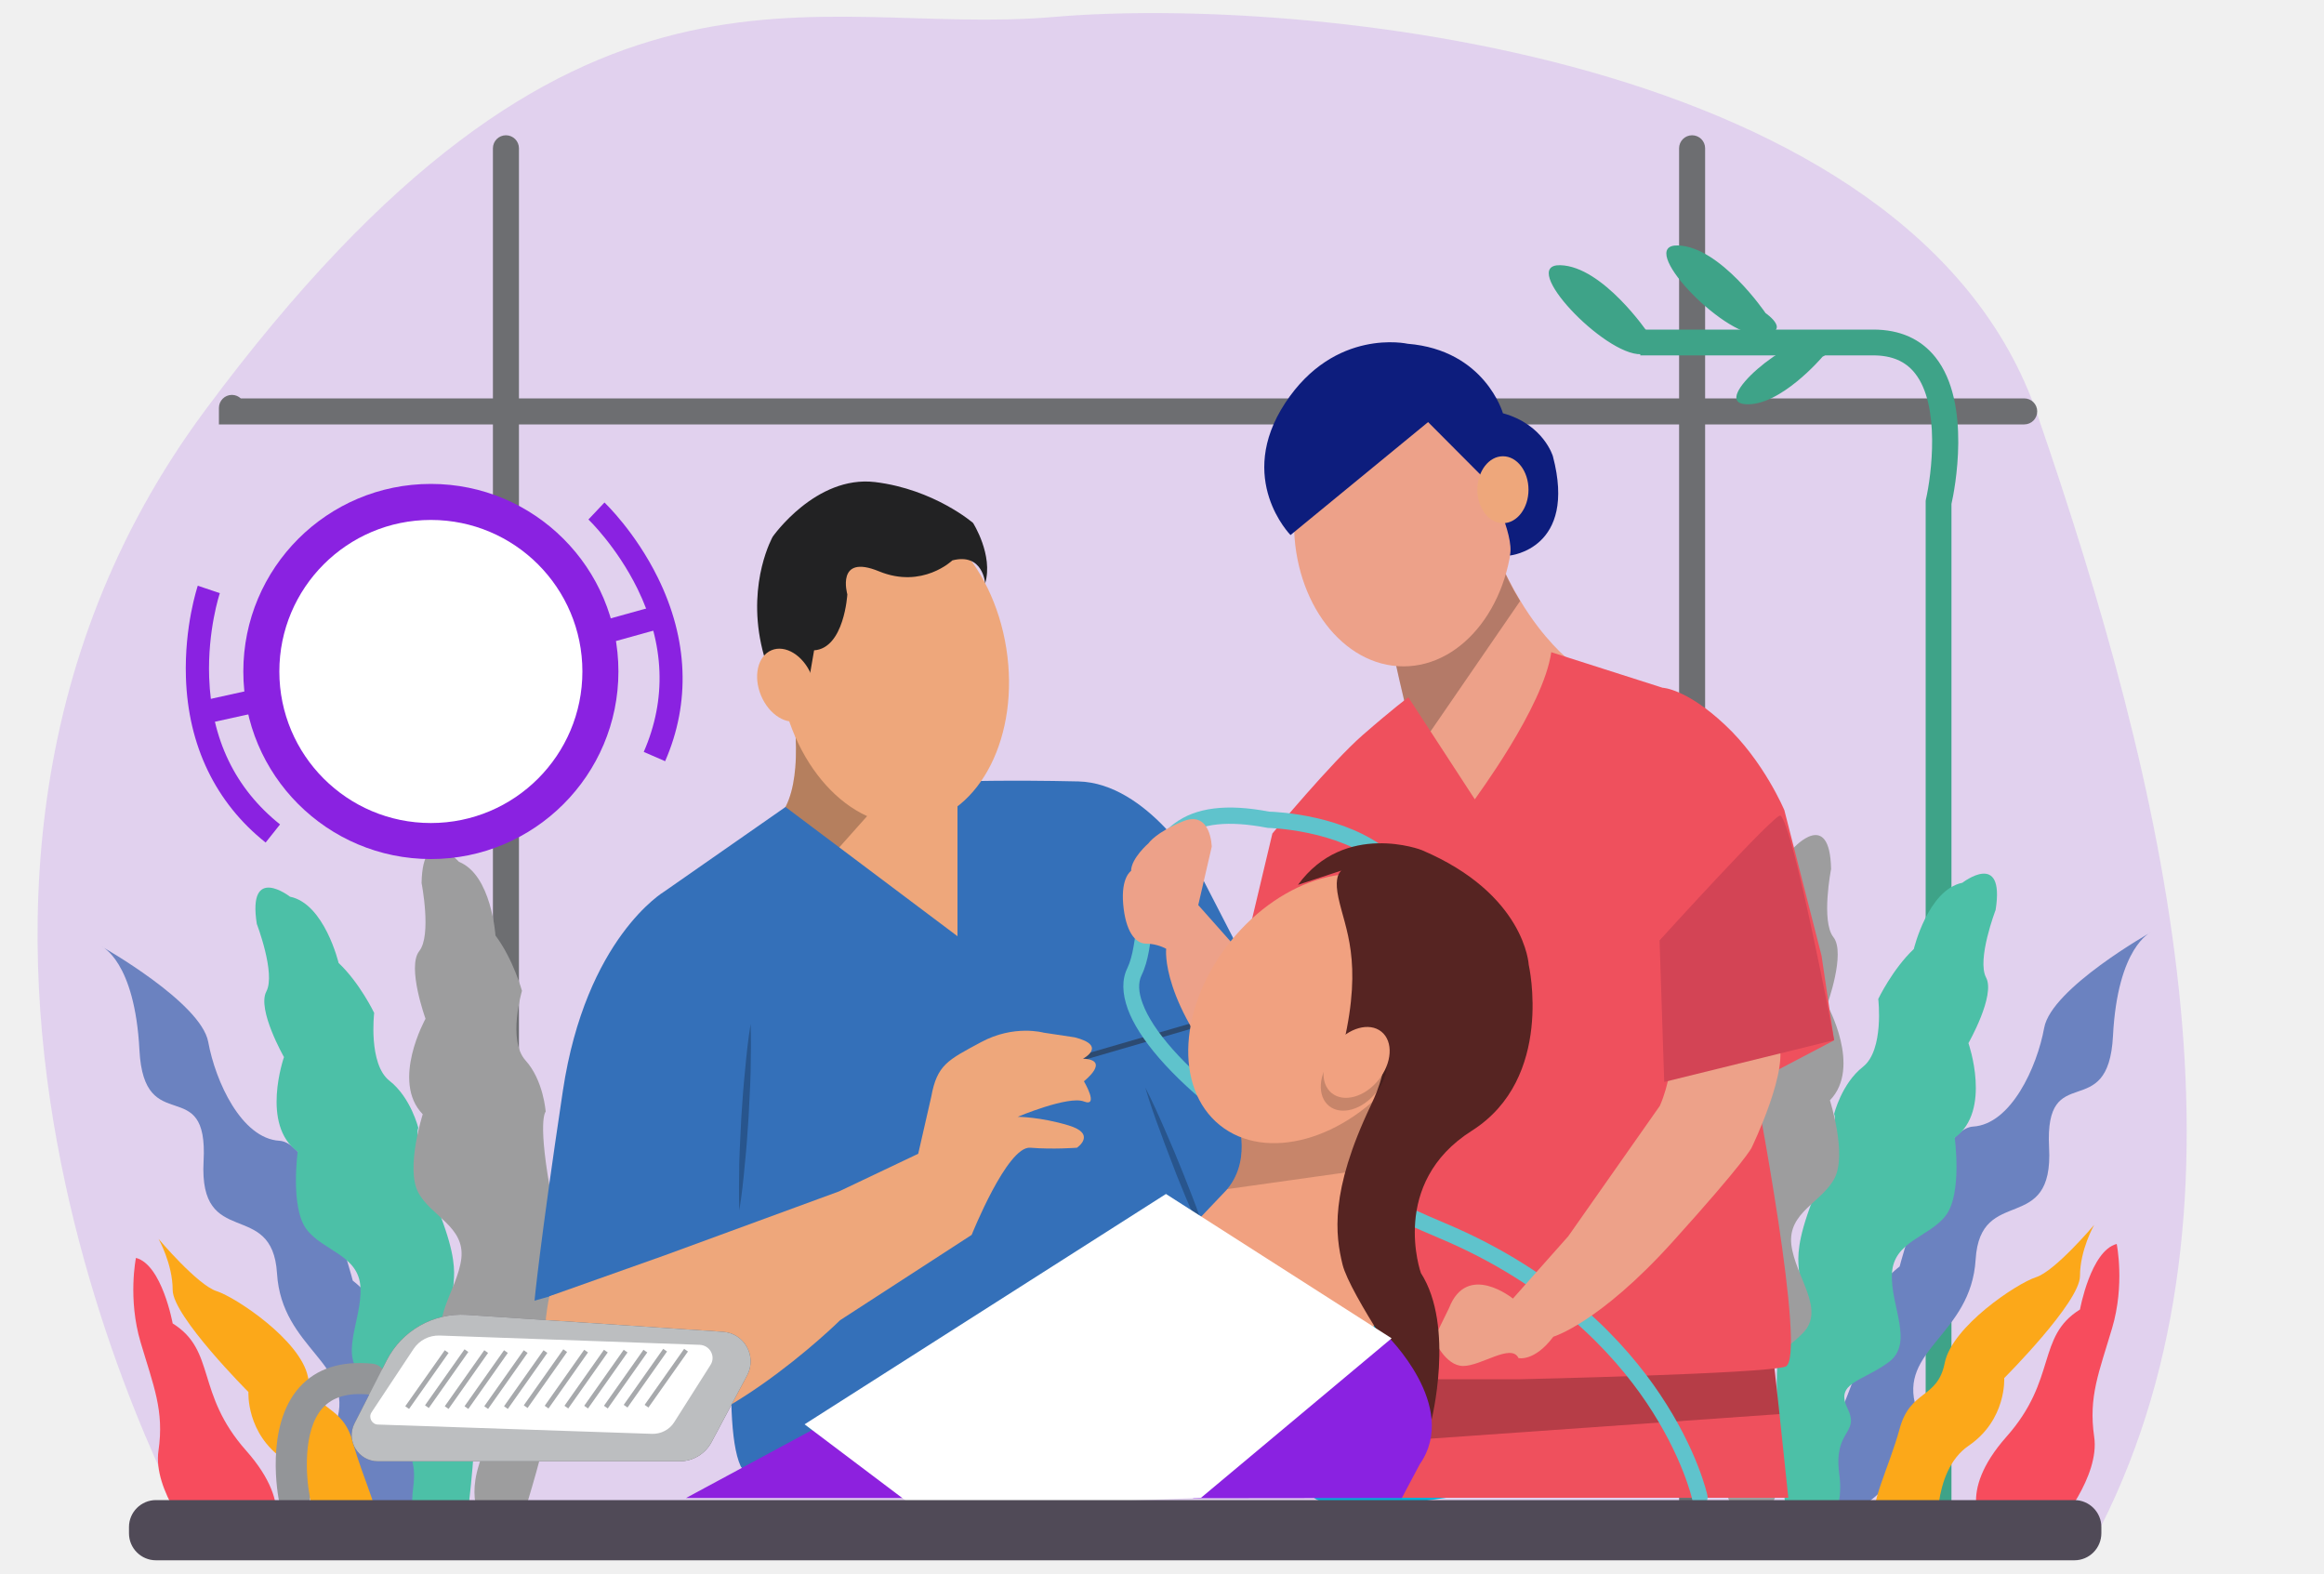
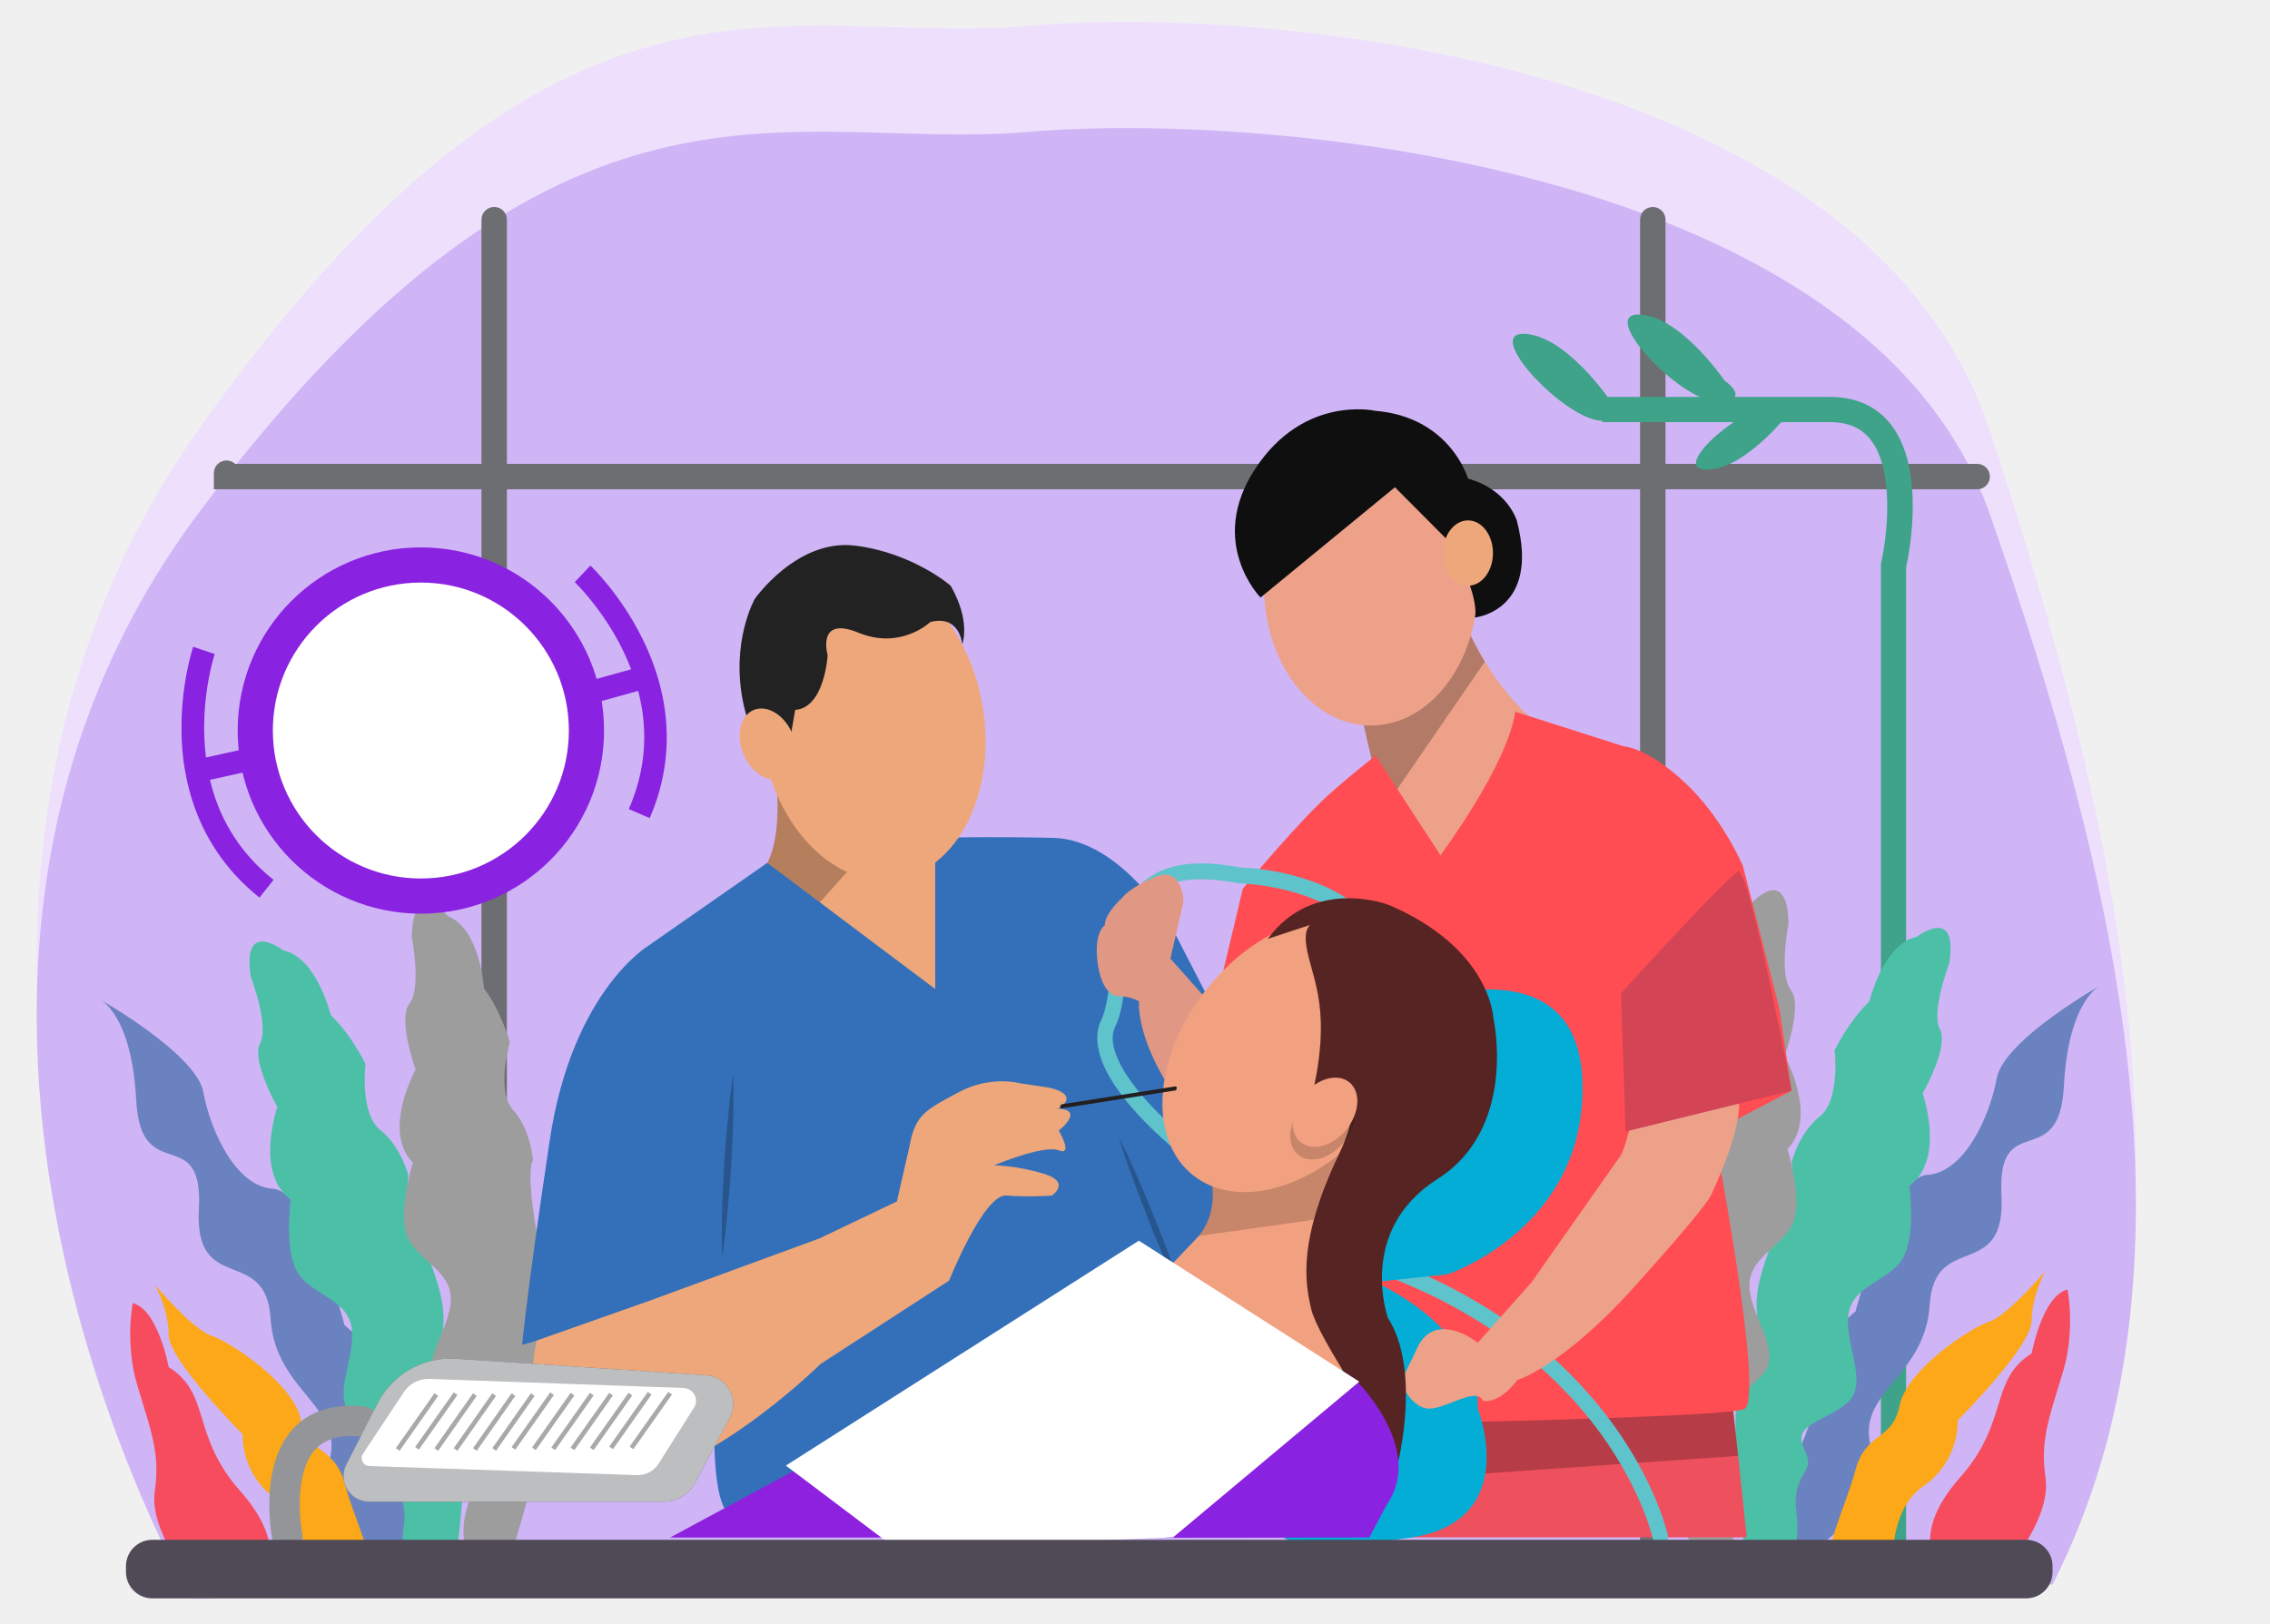
- <svg xmlns="http://www.w3.org/2000/svg" version="1.1" id="Layer_1" x="0" y="0" viewBox="0 0 1000 676.9" style="enable-background:new 0 0 1000 676.9" xml:space="preserve">
-   <style>.st1{fill:#6d6e71}.st2{fill:#3ea388}.st3{fill:#6b82c0}.st4{fill:#fca819}.st5{fill:#f74c5d}.st6{fill:#4cc0a7}.st7{fill:#9d9d9e}.st8{fill:#eea77b}.st9{opacity:.24}.st13{fill:#231f20}.st15{fill:#eda189}.st16{fill:#ef505d}.st20{fill:#f1a180}.st21{opacity:.18;fill:#050505}.st23{fill:#8a22e1}.st25{fill:#fff}.st29{stroke:#a7a9ac;stroke-width:2;stroke-miterlimit:10}.st29,.st31{fill:none}</style>
-   <path d="M84 662.7s-155.4-270.8 4.2-486.1S348 16.4 453.3 7.3s369.6 15 423.3 170.9C932 339 974.4 516.7 904.2 656.4L84 662.7z" style="opacity:.15;fill:#8a22e1" />
-   <path class="st1" d="M871 182.6H94.2v-7.1c0-3.1 2.5-5.6 5.6-5.6 1.5 0 2.8.6 3.8 1.5H871c3.1 0 5.6 2.5 5.6 5.6s-2.5 5.6-5.6 5.6z" />
-   <path class="st1" d="M217.7 659.7c-3.1 0-5.6-2.5-5.6-5.6V63.8c0-3.1 2.5-5.6 5.6-5.6s5.6 2.5 5.6 5.6v590.4c-.1 3-2.6 5.5-5.6 5.5zM728.1 664.1c-3.1 0-5.6-2.5-5.6-5.6V63.8c0-3.1 2.5-5.6 5.6-5.6 3.1 0 5.6 2.5 5.6 5.6v594.8c0 3-2.5 5.5-5.6 5.5z" />
-   <path class="st2" d="M839.7 647.7h-11.1V215.5l.1-.6c2.4-10.4 6.3-40.5-4.7-54.3-4.1-5.2-10-7.7-18-7.7H705.8v-11.1h100.3c11.4 0 20.4 4 26.7 11.9 15.7 19.7 8.2 57.5 6.9 63.1v430.9z" />
-   <path class="st2" d="M709.1 143.2s-19.4-28.6-37.7-29.1c-18.4-.5 18.9 38.8 34.7 38.3 15.8-.6 3-9.2 3-9.2zM759.7 134.7s-19.4-28.6-37.7-29.1c-18.4-.5 18.9 38.8 34.7 38.3 15.7-.5 3-9.2 3-9.2zM784.2 153.5s-18.3 21.6-33.3 20.4c-15-1.2 18.8-29.9 31.6-28.1 12.9 1.8 1.7 7.7 1.7 7.7z" />
-   <path class="st3" d="M794 653s38.8-21.8 30.6-47.1 23.5-31.4 25.5-64 33.7-9.8 31.6-48.3c-2-38.4 25.5-9.4 27.5-47.9s16.3-44.6 16.3-44.6-42.8 24.1-45.9 41.1-14.3 41.5-30.6 42.5-31.6 60.2-31.6 60.2-22.4 16.3-17.3 41.8c0 0-7.5 20.2-10.9 27.9-3.3 7.9-12.5 23.2 4.8 38.4z" />
-   <path class="st4" d="M833.8 662.3s-3.1-29.1 13.3-40.3 15.3-29.1 15.3-29.1S895 560.3 895 549s6.1-22 6.1-22-16.8 19.9-25 22.5c-8.2 2.6-36.2 21.2-39.3 36.9-3.1 15.6-14.8 11.3-19.4 28.3-4.6 16.9-12.8 31.4-11.2 42.4 1.6 11.1 27.6 5.2 27.6 5.2z" />
-   <path class="st5" d="M853.6 656.7s-12.1-13.9 9.8-38.6 12.8-43 31.6-54.7c0 0 4.6-25.3 15.8-28.2 0 0 3.6 17.5-2 36.3-5.6 18.9-10.2 29.4-7.7 46.6 2.6 17.2-15.8 38.6-15.8 38.6h-31.7z" />
-   <path class="st6" d="M769.5 656.7s-11.2-72.7 0-92.4c11.2-19.8-2.6-13.7 10.2-47.3s9.5-37.7 9.5-37.7 3.2-13.1 12.4-20.3c9.2-7.2 6.6-29.2 6.6-29.2s6.1-12.8 15.3-21.5c0 0 6.1-25.5 20.9-28.5 0 0 18.4-14.3 14.3 11.7 0 0-8.2 21.4-4.1 29.1 4.1 7.7-7.6 28.2-7.6 28.2s10.2 29.1-5.9 40.7c0 0 3.3 24-3.8 33.4-7.1 9.4-22.5 11-23.2 25-.8 14 9.8 30.1-1.6 38.3-11.4 8.3-23 8.7-17.5 19.8 5.4 11.1-6.1 8.9-3.6 28 2.6 19.1-7.7 25.5-7.7 25.5l-14.2-2.8z" />
-   <path class="st7" d="M745.6 650.6s-23.5-69.7-15.9-91.1-4.9-13 1.9-48.4 2.9-38.8 2.9-38.8.9-13.5 8.7-22.1c7.8-8.7 1.5-29.9 1.5-29.9s3.8-13.7 11.4-23.8c0 0 1.7-26.1 15.7-31.7 0 0 15.6-17.2 16.1 9.1 0 0-4.4 22.5 1 29.3s-2.7 29.1-2.7 29.1 15 26.9 1.2 41.1c0 0 7.4 23.1 2 33.5-5.4 10.4-20.2 14.7-18.6 28.6 1.7 13.9 14.9 27.9 5 38-9.8 10.1-21.1 12.5-13.9 22.5s-4.5 9.9 1.3 28.2c5.8 18.3-3.2 26.5-3.2 26.5l-14.4-.1z" />
+ <svg xmlns="http://www.w3.org/2000/svg" version="1.1" id="Layer_1" x="0" y="0" viewBox="0 0 1000 715.4" style="enable-background:new 0 0 1000 715.4" xml:space="preserve">
+   <style>.st2{fill:#6d6e71}.st3{fill:#3ea388}.st4{fill:#6b82c0}.st5{fill:#fca819}.st6{fill:#f74c5d}.st7{fill:#4cc0a7}.st8{fill:#9d9d9e}.st9{fill:#eea77b}.st10{opacity:.24}.st13{fill:#eda189}.st21{fill:#f1a180}.st22{opacity:.18;fill:#050505}.st24{fill:#8a22e1}.st26{fill:#fff}.st30{stroke:#a7a9ac;stroke-width:2;stroke-miterlimit:10}.st30,.st32{fill:none}.st33{fill:#231f20}</style>
+   <path d="M84 695.7s-155.4-282.8 4.2-507.5S348 20.9 453.3 11.4s369.6 15.7 423.3 178.4c55.4 167.9 97.8 353.5 27.6 499.4L84 695.7z" style="fill:#eee0fd" />
+   <path d="M84 704.3s-155.4-267 4.2-479.2 259.8-158 365.1-167 369.6 14.8 423.3 168.5c55.4 158.6 97.8 333.8 27.6 471.6L84 704.3z" style="fill:#cfb5f6" />
+   <path class="st2" d="M871 215.6H94.2v-7.1c0-3.1 2.5-5.6 5.6-5.6 1.5 0 2.8.6 3.8 1.5H871c3.1 0 5.6 2.5 5.6 5.6s-2.5 5.6-5.6 5.6z" />
+   <path class="st2" d="M217.7 692.8c-3.1 0-5.6-2.5-5.6-5.6V96.8c0-3.1 2.5-5.6 5.6-5.6s5.6 2.5 5.6 5.6v590.4c-.1 3.1-2.6 5.6-5.6 5.6zM728.1 697.2c-3.1 0-5.6-2.5-5.6-5.6V96.8c0-3.1 2.5-5.6 5.6-5.6 3.1 0 5.6 2.5 5.6 5.6v594.8c0 3.1-2.5 5.6-5.6 5.6z" />
+   <path class="st3" d="M839.7 680.7h-11.1V248.6l.1-.6c2.4-10.4 6.3-40.5-4.7-54.3-4.1-5.2-10-7.7-18-7.7H705.8v-11.1h100.3c11.4 0 20.4 4 26.7 11.9 15.7 19.7 8.2 57.5 6.9 63.1v430.8z" />
+   <path class="st3" d="M709.1 176.2s-19.4-28.6-37.7-29.1c-18.4-.5 18.9 38.8 34.7 38.3 15.8-.5 3-9.2 3-9.2zM759.7 167.7s-19.4-28.6-37.7-29.1c-18.4-.5 18.9 38.8 34.7 38.3 15.7-.5 3-9.2 3-9.2zM784.2 186.5s-18.3 21.6-33.3 20.4c-15-1.2 18.8-29.9 31.6-28.1 12.9 1.8 1.7 7.7 1.7 7.7z" />
+   <path class="st4" d="M794 686s38.8-21.8 30.6-47.1 23.5-31.4 25.5-64 33.7-9.8 31.6-48.3c-2-38.4 25.5-9.4 27.5-47.9s16.3-44.6 16.3-44.6-42.8 24.1-45.9 41.1-14.3 41.5-30.6 42.5-31.6 60.2-31.6 60.2-22.4 16.3-17.3 41.8c0 0-7.5 20.2-10.9 27.9-3.3 7.9-12.5 23.2 4.8 38.4z" />
+   <path class="st5" d="M833.8 695.3s-3.1-29.1 13.3-40.3 15.3-29.1 15.3-29.1S895 593.3 895 582s6.1-22 6.1-22-16.8 19.9-25 22.5c-8.2 2.6-36.2 21.2-39.3 36.9-3.1 15.6-14.8 11.3-19.4 28.3-4.6 16.9-12.8 31.4-11.2 42.4 1.6 11.1 27.6 5.2 27.6 5.2z" />
+   <path class="st6" d="M853.6 689.7s-12.1-13.9 9.8-38.6 12.8-43 31.6-54.7c0 0 4.6-25.3 15.8-28.2 0 0 3.6 17.5-2 36.3-5.6 18.9-10.2 29.4-7.7 46.6 2.6 17.2-15.8 38.6-15.8 38.6h-31.7z" />
+   <path class="st7" d="M769.5 689.7s-11.2-72.7 0-92.4c11.2-19.8-2.6-13.7 10.2-47.3s9.5-37.7 9.5-37.7 3.2-13.1 12.4-20.3c9.2-7.2 6.6-29.2 6.6-29.2s6.1-12.8 15.3-21.5c0 0 6.1-25.5 20.9-28.5 0 0 18.4-14.3 14.3 11.7 0 0-8.2 21.4-4.1 29.1 4.1 7.7-7.6 28.2-7.6 28.2s10.2 29.1-5.9 40.7c0 0 3.3 24-3.8 33.4-7.1 9.4-22.5 11-23.2 25-.8 14 9.8 30.1-1.6 38.3-11.4 8.3-23 8.7-17.5 19.8 5.4 11.1-6.1 8.9-3.6 28 2.6 19.1-7.7 25.5-7.7 25.5l-14.2-2.8z" />
+   <path class="st8" d="M745.6 683.6s-23.5-69.7-15.9-91.1-4.9-13 1.9-48.4 2.9-38.8 2.9-38.8.9-13.5 8.7-22.1c7.8-8.7 1.5-29.9 1.5-29.9s3.8-13.7 11.4-23.8c0 0 1.7-26.1 15.7-31.7 0 0 15.6-17.2 16.1 9.1 0 0-4.4 22.5 1 29.3s-2.7 29.1-2.7 29.1 15 26.9 1.2 41.1c0 0 7.4 23.1 2 33.5s-20.2 14.7-18.6 28.6c1.7 13.9 14.9 27.9 5 38-9.8 10.1-21.1 12.5-13.9 22.5 7.3 10-4.5 9.9 1.3 28.2 5.8 18.3-3.2 26.5-3.2 26.5l-14.4-.1z" />
+   <path class="st4" d="M175.3 692.1s-38.8-21.8-30.6-47.1c8.2-25.3-23.5-31.4-25.5-64s-33.7-9.8-31.6-48.3S62 523.3 60 484.8s-16.3-44.6-16.3-44.6 42.8 24.1 45.9 41.1 14.3 41.5 30.6 42.5 31.6 60.2 31.6 60.2 22.4 16.3 17.3 41.8c0 0 7.5 20.2 10.9 27.9 3.4 7.8 12.6 23.2-4.7 38.4z" />
+   <path class="st5" d="M135.5 701.3s3.1-29.1-13.3-40.3-15.3-29-15.3-29-32.6-32.6-32.6-43.9-6.1-22-6.1-22 16.8 19.9 25 22.5 36.2 21.2 39.3 36.9c3.1 15.6 14.8 11.3 19.4 28.3 4.6 16.9 12.8 31.4 11.2 42.4-1.6 11.1-27.6 5.1-27.6 5.1z" />
+   <path class="st6" d="M115.7 695.7s12.1-13.9-9.8-38.6-12.8-43-31.6-54.7c0 0-4.6-25.3-15.8-28.2 0 0-3.6 17.5 2 36.3 5.6 18.9 10.2 29.4 7.7 46.6-2.6 17.2 15.8 38.6 15.8 38.6h31.7z" />
+   <path class="st7" d="M199.7 695.7s11.2-72.7 0-92.4c-11.2-19.8 2.6-13.7-10.2-47.3-12.8-33.7-9.5-37.7-9.5-37.7s-3.2-13.1-12.4-20.3c-9.2-7.2-6.6-29.2-6.6-29.2s-6.1-12.8-15.3-21.5c0 0-6.1-25.5-20.9-28.5 0 0-18.4-14.3-14.3 11.7 0 0 8.2 21.4 4.1 29.1-4.1 7.7 7.6 28.2 7.6 28.2s-10.2 29.1 5.9 40.7c0 0-3.3 24 3.8 33.4 7.1 9.4 22.5 11 23.2 25 .8 14-9.8 30.1 1.6 38.3 11.4 8.3 23 8.7 17.5 19.8-5.4 11.1 6.1 8.9 3.6 28-2.6 19.1 7.7 25.5 7.7 25.5l14.2-2.8z" />
+   <path class="st8" d="M223.7 689.6s23.5-69.7 15.9-91.1c-7.7-21.4 4.9-13-1.9-48.4s-2.9-38.8-2.9-38.8-.9-13.5-8.7-22.1c-7.8-8.7-1.5-29.9-1.5-29.9s-3.8-13.7-11.4-23.8c0 0-1.7-26.1-15.7-31.7 0 0-15.6-17.2-16.1 9.1 0 0 4.4 22.5-1 29.3-5.4 6.8 2.7 29.1 2.7 29.1s-15 26.9-1.2 41.1c0 0-7.4 23.1-2 33.5 5.4 10.4 20.2 14.7 18.6 28.6-1.7 13.9-14.9 27.9-5 38 9.8 10.1 21.1 12.5 13.9 22.5s4.5 9.9-1.3 28.2c-5.8 18.3 3.2 26.5 3.2 26.5l14.4-.1z" />
  <g>
-     <path class="st3" d="M175.3 659s-38.8-21.8-30.6-47.1c8.2-25.3-23.5-31.4-25.5-64s-33.7-9.8-31.6-48.3S62 490.3 60 451.8s-16.3-44.6-16.3-44.6 42.8 24.1 45.9 41.1 14.3 41.5 30.6 42.5 31.6 60.2 31.6 60.2 22.4 16.3 17.3 41.8c0 0 7.5 20.2 10.9 27.9 3.4 7.8 12.6 23.1-4.7 38.3z" />
-     <path class="st4" d="M135.5 668.3s3.1-29.1-13.3-40.3-15.3-29.1-15.3-29.1-32.6-32.6-32.6-43.9-6.1-22-6.1-22 16.8 19.9 25 22.5 36.2 21.2 39.3 36.9c3.1 15.6 14.8 11.3 19.4 28.3 4.6 16.9 12.8 31.4 11.2 42.4s-27.6 5.2-27.6 5.2z" />
-     <path class="st5" d="M115.7 662.7s12.1-13.9-9.8-38.6-12.8-43-31.6-54.7c0 0-4.6-25.3-15.8-28.2 0 0-3.6 17.5 2 36.3 5.6 18.9 10.2 29.4 7.7 46.6-2.6 17.2 15.8 38.6 15.8 38.6h31.7z" />
-     <path class="st6" d="M199.7 662.7s11.2-72.7 0-92.4c-11.2-19.8 2.6-13.7-10.2-47.3-12.8-33.7-9.5-37.7-9.5-37.7s-3.2-13.1-12.4-20.3c-9.2-7.2-6.6-29.2-6.6-29.2s-6.1-12.8-15.3-21.5c0 0-6.1-25.5-20.9-28.5 0 0-18.4-14.3-14.3 11.7 0 0 8.2 21.4 4.1 29.1-4.1 7.7 7.6 28.2 7.6 28.2s-10.2 29.1 5.9 40.7c0 0-3.3 24 3.8 33.4 7.1 9.4 22.5 11 23.2 25 .8 14-9.8 30.1 1.6 38.3 11.4 8.3 23 8.7 17.5 19.8-5.4 11.1 6.1 8.9 3.6 28-2.6 19.1 7.7 25.5 7.7 25.5l14.2-2.8z" />
-     <path class="st7" d="M223.7 656.6s23.5-69.7 15.9-91.1c-7.7-21.4 4.9-13-1.9-48.4s-2.9-38.8-2.9-38.8-.9-13.5-8.7-22.1c-7.8-8.7-1.5-29.9-1.5-29.9s-3.8-13.7-11.4-23.8c0 0-1.7-26.1-15.7-31.7 0 0-15.6-17.2-16.1 9.1 0 0 4.4 22.5-1 29.3-5.4 6.8 2.7 29.1 2.7 29.1s-15 26.9-1.2 41.1c0 0-7.4 23.1-2 33.5 5.4 10.4 20.2 14.7 18.6 28.6-1.7 13.9-14.9 27.9-5 38 9.8 10.1 21.1 12.5 13.9 22.5s4.5 9.9-1.3 28.2c-5.8 18.3 3.2 26.5 3.2 26.5l14.4-.1z" />
-   </g>
-   <g>
-     <path class="st8" d="m453.3 406.5-56.6 15.3s-30.1-22.2-49.6-41.5c-12.1-11.9-20.2-22.8-14.6-26.6 6.4-4.4 8.9-14 9.7-23.4 1-12-.8-23.6-.8-23.6l52.8 20.9 4.1 1.6 14.3 17.3h.3l18.4-1.9 16.8 19.7 5.2 42.2z" />
-     <path class="st9" d="m394.1 327.6-47 52.7c-12.1-11.9-20.2-22.8-14.6-26.6 6.4-4.4 8.9-14 9.7-23.4 1-12-.8-23.6-.8-23.6l52.7 20.9z" />
-     <path d="m338 347.2-52.2 36.4s-33.7 19.9-43.6 85.7c-9.9 65.8-12.2 90.3-12.2 90.3l88.7-25.2s-9.2 76.5 0 96.4c9.2 19.9 264-126.2 264-126.2L516 375.2s-22.2-38.3-52-39-52 0-52 0v66.6l-74-55.6z" style="fill:#3470b9" />
-     <ellipse transform="rotate(-8.996 384.291 286.571)" class="st8" cx="384.3" cy="286.6" rx="49.3" ry="68.6" />
-     <path d="M423.9 251s-.9-13.3-14.1-9.9c0 0-12.9 12.4-31.6 4.7-18.7-7.7-13.6 9.9-13.6 9.9s-1.3 23.2-14.3 24.1l-3.4 19.7s-13.6 4.8-19.4-22.4c-5.8-27.2 5-46.2 5-46.2s18.5-26.5 44-23.5c25.5 3.1 42.2 17.6 42.2 17.6s8.8 13.8 5.2 26z" style="fill:#222223" />
-     <ellipse transform="rotate(-22.806 338.253 294.836)" class="st8" cx="338.3" cy="294.8" rx="11.7" ry="16.3" />
-     <g style="opacity:.47">
-       <path class="st13" d="m429.8 465.5 82.5-23.9M429.8 466.6c-.5 0-.9-.3-1.1-.8-.2-.6.2-1.2.8-1.4l82.5-24c.6-.2 1.2.2 1.4.8.2.6-.2 1.2-.8 1.4l-82.5 24h-.3z" />
-     </g>
-     <path class="st8" d="M236.4 557.7S223 615.4 263.6 620s97.9-52 97.9-52l56.6-36.7s15.3-38.3 25.2-37.5c9.9.8 20.1 0 20.1 0s8.7-5.9-3.6-9.6c-12.2-3.7-21.9-3.7-21.9-3.7s21.8-9.2 28.5-6.6c6.7 2.6 0-8.7 0-8.7s11.8-9.2-.4-9.7c0 0 10.7-5.6-3.6-9.2l-13.3-2s-12.8-3.6-27 4.1c-14.3 7.7-18.9 9.7-21.4 23.5l-5.6 24.5-34.1 16.2-75 27.5-49.6 17.6z" />
-     <path d="M323 440.5c.2 6.7.1 13.4 0 20.2-.1 3.4-.2 6.7-.4 10.1l-.5 10-.7 10c-.3 3.3-.5 6.7-.9 10-.6 6.7-1.3 13.4-2.4 20-.2-6.7-.1-13.4 0-20.2.1-3.4.2-6.7.4-10.1l.5-10 .7-10c.3-3.3.5-6.7.9-10 .6-6.7 1.3-13.4 2.4-20z" class="st9" />
-     <g class="st9">
-       <path d="M492.8 467.9c3.1 6 5.8 12.1 8.5 18.3 1.4 3.1 2.6 6.2 4 9.3l3.8 9.3 3.7 9.4c1.2 3.1 2.4 6.3 3.5 9.4 2.3 6.3 4.5 12.7 6.4 19.1-3.1-6-5.8-12.1-8.5-18.3-1.4-3.1-2.6-6.2-4-9.3l-3.8-9.3-3.6-9.4c-1.2-3.1-2.4-6.3-3.5-9.4-2.4-6.3-4.6-12.7-6.5-19.1z" />
+     <path class="st9" d="m453.3 439.6-56.6 15.3s-30.1-22.2-49.6-41.5c-12.1-11.9-20.2-22.8-14.6-26.6 6.4-4.4 8.9-14 9.7-23.4 1-12-.8-23.6-.8-23.6l52.8 20.9 4.1 1.6 14.3 17.3h.3l18.4-1.9 16.8 19.7 5.2 42.2z" />
+     <path class="st10" d="m394.1 360.7-47 52.7c-12.1-11.9-20.2-22.8-14.6-26.6 6.4-4.4 8.9-14 9.7-23.4 1-12-.8-23.6-.8-23.6l52.7 20.9z" />
+     <path d="m338 380.2-52.2 36.4s-33.7 19.9-43.6 85.7c-9.9 65.8-12.2 90.3-12.2 90.3l88.7-25.2s-9.2 76.5 0 96.4c9.2 19.9 264-126.2 264-126.2L516 408.2s-22.2-38.3-52-39-52 0-52 0v66.6l-74-55.6z" style="fill:#3470b9" />
+     <ellipse transform="rotate(-8.996 384.296 319.588)" class="st9" cx="384.3" cy="319.7" rx="49.3" ry="68.6" />
+     <path d="M423.9 284s-.9-13.3-14.1-9.9c0 0-12.9 12.4-31.6 4.7-18.7-7.7-13.6 9.9-13.6 9.9s-1.3 23.2-14.3 24.1l-3.4 19.7s-13.6 4.8-19.4-22.4c-5.8-27.2 5-46.2 5-46.2s18.5-26.5 44-23.5c25.5 3.1 42.2 17.6 42.2 17.6s8.8 13.8 5.2 26z" style="fill:#222223" />
+     <ellipse transform="rotate(-22.806 338.253 327.852)" class="st9" cx="338.3" cy="327.9" rx="11.7" ry="16.3" />
+     <path class="st9" d="M236.4 590.7S223 648.4 263.6 653s97.9-52 97.9-52l56.6-36.7s15.3-38.3 25.2-37.5c9.9.8 20.1 0 20.1 0s8.7-5.9-3.6-9.6-21.9-3.7-21.9-3.7 21.8-9.2 28.5-6.6 0-8.7 0-8.7 11.8-9.2-.4-9.7c0 0 10.7-5.6-3.6-9.2l-13.3-2s-12.8-3.6-27 4.1c-14.3 7.7-18.9 9.7-21.4 23.5l-5.6 24.5-34.1 16.3-75 27.5-49.6 17.5z" />
+     <path d="M323 473.5c.2 6.7.1 13.4 0 20.2-.1 3.4-.2 6.7-.4 10.1l-.5 10-.7 10c-.3 3.3-.5 6.7-.9 10-.6 6.7-1.3 13.4-2.4 20-.2-6.7-.1-13.4 0-20.2.1-3.4.2-6.7.4-10.1l.5-10 .7-10c.3-3.3.5-6.7.9-10 .6-6.7 1.3-13.4 2.4-20z" class="st10" />
+     <g class="st10">
+       <path d="M492.8 500.9c3.1 6 5.8 12.1 8.5 18.3 1.4 3.1 2.6 6.2 4 9.3l3.8 9.3 3.7 9.4c1.2 3.1 2.4 6.3 3.5 9.4 2.3 6.3 4.5 12.7 6.4 19.1-3.1-6-5.8-12.1-8.5-18.3-1.4-3.1-2.6-6.2-4-9.3l-3.8-9.3-3.6-9.4c-1.2-3.1-2.4-6.3-3.5-9.4-2.4-6.3-4.6-12.7-6.5-19.1z" />
    </g>
  </g>
  <g>
-     <path d="M616.1 410.9s79-32 81 32.6-59.4 85-59.4 85l-32 3.4s46.1 20 45.3 55.8c0 0 19.6 49.3-29.3 56.8-49 7.5-56.2 0-56.2 0l50.6-233.6z" style="fill:#04add6" />
-     <path class="st15" d="M674.7 283.6s-8.2 33-8.2 34-34.7 45.2-34.7 45.2l-21.9-40-.8-1.5s-10.2-40.5-10.2-45.2l45.6-37.1c2.9 7.4 6.3 13.9 9.7 19.5 10 16.7 20.5 25.1 20.5 25.1z" />
-     <path class="st9" d="m654.1 258.6-44.2 64.3-.8-1.5s-10.2-40.5-10.2-45.2l45.6-37.1c2.8 7.4 6.2 13.9 9.6 19.5z" />
-     <path class="st16" d="M769.5 644.4h-172l1.9-24.3 2.5-30.8 160.8-8.2 3 27.3z" />
-     <path class="st9" d="m765.7 608.4-166.3 11.7 2.5-30.8 160.8-8.2z" />
-     <ellipse class="st15" cx="603.9" cy="225.1" rx="47.1" ry="61.6" />
-     <path d="m555.3 230.2 59.2-48.6 25.5 25.6s11.9 22.9 9.7 31.8c0 0 29-2.8 18.5-42.7 0 0-4-13.7-21.5-18.5 0 0-7.7-27.2-41-29.9 0 0-31.3-7.1-52.7 25.5-21.5 32.7 2.3 56.8 2.3 56.8z" style="fill:#0d1d7d" />
-     <path class="st16" d="m667.5 280.6 47.9 15.3s10.2.3 26.9 16c16.7 15.6 25.5 36.7 25.5 36.7l16 62.6 5.4 36.4-34.3 18S778 585 768.2 588c-9.9 3.1-113.9 5.4-113.9 5.4h-55.4l-8.5-174.8-54.1-12.9 11.2-47.1s25.5-30.7 38.8-42.3C599.6 304.7 606 300 606 300l28.6 43.9c-.1-.1 29.5-39.5 32.9-63.3z" />
-     <ellipse class="st8" cx="646.7" cy="210.7" rx="11" ry="14.4" />
-     <path d="M731.4 647.7c-1.6 0-3-1.1-3.3-2.7 0-.2-4.2-18.6-19.6-41.5-14.2-21.1-41.2-50.6-89.2-70.8-79.9-33.6-124.9-73.7-134-98.5-2.5-6.9-2.6-12.8-.2-17.7 2.4-5 3.3-12.7 4.2-20.8 1.6-15 3.4-32 16-41.4 9.2-6.9 22.5-8.6 40.8-5.1 3.5.1 32.8 1.4 51.8 17.1 1.4 1.1 1.9 3.1 1 4.6-1.1 1.9-3.6 2.3-5.2 1-18-15-47.8-15.7-48.1-15.7l-.6-.1c-16.4-3.1-28.1-1.9-35.7 3.8-10.2 7.6-11.8 22.3-13.3 36.6-.9 8.8-1.8 17-4.8 23.1-1.5 3.1-1.4 7.2.5 12.2 8.3 22.6 52.7 61.9 130.2 94.5 49.7 20.9 77.7 51.6 92.4 73.6 16.1 24 20.3 42.9 20.4 43.6.4 1.9-.8 3.7-2.6 4.1-.2.1-.4.1-.7.1z" style="fill:#5fc3cc" />
-     <path class="st15" d="m550.6 428.8-35-39.4 5.8-25.1s-.3-15.7-12.2-11c-11.9 4.8-15 9.5-15 9.5s-7.5 6.5-7.5 11.9c0 0-4.4 2.7-3.4 14.3 1 11.6 5.1 17 9.9 17 4.8 0 8.6 2.2 8.6 2.2s-2.9 23 30.8 61l18-40.4zM719.6 454.7s-1.4 12.2-5.4 21.1l-39.4 56.1-23.8 26.8s-19.7-16-27.5 4.1l-6.5 13.3s4.8 11.6 12.6 11.6 20.7-9.9 23.8-3.4c0 0 6.8 1.7 15-9.2 0 0 19.7-5.8 51.3-40.8 31.6-35 34-40.5 34-40.5s17-35 11.2-46.2l-45.3 7.1z" />
-     <path d="M766.1 350.9c-2-1.4-52 53.7-52 53.7l2 60.9 73.1-18c.1 0-17.6-92.8-23.1-96.6z" style="fill:#d34455" />
+     <path class="st13" d="M674.7 316.6s-8.2 33-8.2 34-34.7 45.2-34.7 45.2l-21.9-40-.8-1.5s-10.2-40.5-10.2-45.2l45.6-37.1c2.9 7.4 6.3 13.9 9.7 19.5 10 16.7 20.5 25.1 20.5 25.1z" />
+     <path class="st10" d="m654.1 291.6-44.2 64.3-.8-1.5s-10.2-40.5-10.2-45.2l45.6-37.1c2.8 7.4 6.2 13.9 9.6 19.5z" />
+     <path style="fill:#ef505d" d="M769.5 677.4h-172l1.9-24.3 2.5-30.8 160.8-8.1 3 27.3z" />
+     <path class="st10" d="m765.7 641.5-166.3 11.6 2.5-30.8 160.8-8.1z" />
+     <ellipse class="st13" cx="603.9" cy="258.1" rx="47.1" ry="61.6" />
+     <path d="m555.3 263.3 59.2-48.6 25.5 25.6s11.9 22.9 9.7 31.8c0 0 29-2.8 18.5-42.7 0 0-4-13.7-21.5-18.5 0 0-7.7-27.2-41-29.9 0 0-31.3-7.1-52.7 25.5-21.5 32.6 2.3 56.8 2.3 56.8z" style="fill:#0f0f0f" />
+     <path d="m667.5 313.6 47.9 15.3s10.2.3 26.9 16c16.7 15.6 25.5 36.7 25.5 36.7l16 62.6 5.4 36.4-34.3 18S778 618 768.2 621c-9.9 3.1-113.9 5.4-113.9 5.4h-55.4l-8.5-174.8-54.1-12.9 11.2-47.1s25.5-30.7 38.8-42.3C599.6 337.7 606 333 606 333l28.6 43.9c-.1-.1 29.5-39.5 32.9-63.3z" style="fill:#ff4d53" />
+     <ellipse class="st9" cx="646.7" cy="243.7" rx="11" ry="14.4" />
+     <path d="M731.4 680.7c-1.6 0-3-1.1-3.3-2.7 0-.2-4.2-18.6-19.6-41.5-14.2-21.1-41.2-50.6-89.2-70.8-79.9-33.6-124.9-73.7-134-98.5-2.5-6.9-2.6-12.8-.2-17.7 2.4-5 3.3-12.7 4.2-20.8 1.6-15 3.4-32 16-41.4 9.2-6.9 22.5-8.6 40.8-5.1 3.5.1 32.8 1.4 51.8 17.1 1.4 1.1 1.9 3.1 1 4.6-1.1 1.9-3.6 2.3-5.2 1-18-15-47.8-15.7-48.1-15.7l-.6-.1c-16.4-3.1-28.1-1.9-35.7 3.8-10.2 7.6-11.8 22.3-13.3 36.6-.9 8.8-1.8 17-4.8 23.1-1.5 3.1-1.4 7.2.5 12.2 8.3 22.6 52.7 61.9 130.2 94.5 49.7 20.9 77.7 51.6 92.4 73.6 16.1 24 20.3 42.9 20.4 43.6.4 1.9-.8 3.7-2.6 4.1-.2.1-.4.1-.7.1z" style="fill:#5fc3cc" />
+     <path d="m550.6 461.8-35-39.4 5.8-25.1s-.3-15.7-12.2-11c-11.9 4.8-15 9.5-15 9.5s-7.5 6.5-7.5 11.9c0 0-4.4 2.7-3.4 14.3 1 11.6 5.1 17 9.9 17 4.8 0 8.6 2.2 8.6 2.2s-2.9 23 30.8 61l18-40.4z" style="fill:#e09885" />
+     <path d="M616.1 443.9s79-32 81 32.6-59.4 85-59.4 85l-32 3.4s46.1 20 45.3 55.8c0 0 19.6 49.3-29.3 56.8-49 7.5-56.2 0-56.2 0l50.6-233.6z" style="fill:#04add6" />
+     <path class="st13" d="M719.6 487.7s-1.4 12.2-5.4 21.1l-39.4 56.1-23.8 26.8s-19.7-16-27.5 4.1l-6.5 13.3s4.8 11.6 12.6 11.6 20.7-9.9 23.8-3.4c0 0 6.8 1.7 15-9.2 0 0 19.7-5.8 51.3-40.8 31.6-35 34-40.5 34-40.5s17-35 11.2-46.2l-45.3 7.1z" />
+     <path d="M766.1 384c-2-1.4-52 53.7-52 53.7l2 60.9 73.1-18c.1-.1-17.6-92.9-23.1-96.6z" style="fill:#d34455" />
  </g>
  <g>
-     <path class="st20" d="M576.7 527.4c1.8 18.6 14.8 42.3 14.8 42.3l-8.9 20.4-80.9-50.5s11.8-12.7 25-26.5c.5-.5.9-1 1.4-1.5 11.3-13.7 3.7-32.1 3.7-32.1l61-10s-8 17.6-12.8 34.8c-2.3 8.6-3.9 17-3.3 23.1z" />
-     <path class="st21" d="M592.8 469.5s-8 17.6-12.8 34.8l-51.9 7.3c11.3-13.7 3.7-32.1 3.7-32.1l61-10z" />
-     <ellipse transform="rotate(-51.003 565.429 433.884)" class="st20" cx="565.4" cy="433.9" rx="64.5" ry="46.1" />
-     <path d="m558.5 380.7 21.6-7.1s-7.1-1-4.2 12.6 10.5 26.9 2.3 62.6c0 0 29.3-10.3 11.6 26.9-17.7 37.1-15.2 55.8-12.1 68.4s30.6 52.4 30.6 52.4l7.5 15.2s10.4-40.9-4.4-64c0 0-13.8-38.6 21.9-61.2s24.5-71.4 24.5-71.4-1.5-30.4-45.9-49.3c0-.1-33.2-12.8-53.4 14.9z" style="fill:#562422" />
-     <path class="st23" d="m513.5 640.7 83.1-66.3s31.7 30.6 14.3 55.6l-7.7 14.5-89.8.1v-3.9z" />
-     <path style="fill:#8d21de" d="m354 612.8 43.7 31.7H295.2z" />
-     <path class="st25" d="m501.7 513.7 97.1 62.1-82 68.6-122.2 4.9-48.4-36.5z" />
-     <ellipse transform="rotate(-51.003 582.589 462.634)" class="st21" cx="582.6" cy="462.6" rx="17" ry="12.1" />
-     <ellipse transform="rotate(-51.003 583.7 457.073)" class="st20" cx="583.7" cy="457.1" rx="17" ry="12.1" />
+     <path class="st21" d="M576.7 560.4c1.8 18.6 14.8 42.3 14.8 42.3l-8.9 20.4-80.9-50.5s11.8-12.7 25-26.5c.5-.5.9-1 1.4-1.5 11.3-13.7 3.7-32.1 3.7-32.1l61-10s-8 17.6-12.8 34.8c-2.3 8.6-3.9 17-3.3 23.1z" />
+     <path class="st22" d="M592.8 502.5s-8 17.6-12.8 34.8l-51.9 7.3c11.3-13.7 3.7-32.1 3.7-32.1l61-10z" />
+     <ellipse transform="rotate(-51.003 568.333 464.565)" class="st21" cx="568.3" cy="464.6" rx="68.3" ry="46.7" />
+     <path d="m558.5 413.7 21.6-7.1s-7.1-1-4.2 12.6 10.5 26.9 2.3 62.6c0 0 29.3-10.3 11.6 26.9-17.7 37.1-15.2 55.8-12.1 68.4s30.6 52.4 30.6 52.4l7.5 15.2s10.4-40.9-4.4-64c0 0-13.8-38.6 21.9-61.2 35.7-22.7 24.5-71.4 24.5-71.4s-1.5-30.4-45.9-49.3c0-.1-33.2-12.8-53.4 14.9z" style="fill:#562422" />
+     <path class="st24" d="m513.5 673.7 83.1-66.3s31.7 30.6 14.3 55.6l-7.7 14.5-89.8.1v-3.9z" />
+     <path style="fill:#8d21de" d="m354 645.8 43.7 31.7H295.2z" />
+     <path class="st26" d="m501.7 546.7 97.1 62.1-82 68.6-122.2 4.9-48.4-36.5z" />
+     <ellipse transform="rotate(-51.003 582.589 495.652)" class="st22" cx="582.6" cy="495.7" rx="17" ry="12.1" />
+     <ellipse transform="rotate(-51.003 583.7 490.091)" class="st21" cx="583.7" cy="490.1" rx="17" ry="12.1" />
  </g>
  <g>
-     <circle class="st23" cx="185.4" cy="288.9" r="80.7" />
-     <circle class="st25" cx="185.4" cy="288.9" r="65.2" />
-     <path class="st23" d="M114.3 362.5c-21.5-17.1-33.4-41.7-34.3-71.1-.7-22 4.9-38.7 5.1-39.4l9.5 3.2c-.1.2-5.3 16-4.6 36.2.9 26.6 11.2 47.9 30.5 63.3l-6.2 7.8z" />
-     <path transform="rotate(-12.446 99.741 303.85)" class="st23" d="M86.3 298.8h26.8v10H86.3z" />
+     <circle class="st24" cx="185.4" cy="321.9" r="80.7" />
+     <circle class="st26" cx="185.4" cy="321.9" r="65.2" />
+     <path class="st24" d="M114.3 395.5c-21.5-17.1-33.4-41.7-34.3-71.1-.7-22 4.9-38.7 5.1-39.4l9.5 3.2c-.1.2-5.3 16-4.6 36.2.9 26.6 11.2 47.9 30.5 63.3l-6.2 7.8z" />
+     <path transform="rotate(-12.446 99.74 336.87)" class="st24" d="M86.3 331.9h26.8v10H86.3z" />
    <g>
-       <path class="st23" d="M286.2 327.5c11-25.2 9.9-52.5-3.1-78.9-9.7-19.7-22.5-31.9-23-32.4l-6.9 7.3c.1.1 12.2 11.7 21.1 29.8 11.7 23.9 12.6 47.5 2.7 70.2l9.2 4z" />
-       <path transform="rotate(-15.528 271.553 268.87)" class="st23" d="M258.1 263.8h26.8v10h-26.8z" />
+       <path class="st24" d="M286.2 360.5c11-25.2 9.9-52.5-3.1-78.9-9.7-19.7-22.5-31.9-23-32.4l-6.9 7.3c.1.1 12.2 11.7 21.1 29.8 11.7 23.9 12.6 47.5 2.7 70.2l9.2 4z" />
+       <path transform="rotate(-15.528 271.553 301.892)" class="st24" d="M258.1 296.9h26.8v10h-26.8z" />
    </g>
  </g>
-   <path d="M292.5 628.7H162.6c-8.4 0-13.9-8.9-10-16.4l13.8-27c6.5-12.8 20.1-20.5 34.4-19.6l110.3 7.3c9.2.6 14.7 10.5 10.4 18.7l-15.3 28.7c-2.7 5.1-8 8.3-13.7 8.3z" style="fill:#615e65" />
+   <path d="M292.5 661.7H162.6c-8.4 0-13.9-8.9-10-16.4l13.8-27c6.5-12.8 20.1-20.5 34.4-19.6l110.3 7.3c9.2.6 14.7 10.5 10.4 18.7l-15.3 28.7c-2.7 5.1-8 8.3-13.7 8.3z" style="fill:#615e65" />
  <g>
-     <path d="M126.6 651.2c-3.1 0-5.9-2.2-6.5-5.3-.3-1.3-6.4-32.1 8.7-49 7.3-8.1 17.8-11.5 31.4-10.2 3.7.4 6.3 3.6 6 7.3-.4 3.7-3.6 6.3-7.3 6-9.2-.9-15.7 1-20.1 5.8-8.8 9.8-7 30.3-5.6 37.4.7 3.6-1.6 7.1-5.2 7.9-.5.1-.9.1-1.4.1z" style="fill:#939598" />
-     <path d="M292.5 628.7H162.6c-8.4 0-13.9-8.9-10-16.4l13.8-27c6.5-12.8 20.1-20.5 34.4-19.6l110.3 7.3c9.2.6 14.7 10.5 10.4 18.7l-15.3 28.7c-2.7 5.1-8 8.3-13.7 8.3z" style="fill:#bcbec0" />
-     <path class="st25" d="m159.9 607.6 18.1-27.3c2.5-3.7 6.6-5.8 11.1-5.7l112 4c4.4.2 7 5 4.6 8.7l-15.6 24.6c-2 3.2-5.7 5.1-9.5 5l-117.9-4c-2.7 0-4.3-3.1-2.8-5.3z" />
-     <path class="st29" d="m175.2 605.6 17-24.1M183.7 605.2l17-24.1M192.2 605.6l17-24.1M200.7 605.6l17-24.1M209.2 605.6l17-24.1M217.7 605.6l17-24.1M226.2 605.2l17-24.1M235.2 605.4l17-24.1M243.7 605.4l17-24.1M252.2 605.4l17-24.1M260.7 605.4l17-24.1M269.2 605l17-24.1M278.2 605l17-24.1" />
+     <path d="M126.6 684.2c-3.1 0-5.9-2.2-6.5-5.3-.3-1.3-6.4-32.1 8.7-49 7.3-8.1 17.8-11.5 31.4-10.2 3.7.4 6.3 3.6 6 7.3-.4 3.7-3.6 6.3-7.3 6-9.2-.9-15.7 1-20.1 5.8-8.8 9.8-7 30.3-5.6 37.4.7 3.6-1.6 7.1-5.2 7.9-.5.1-.9.1-1.4.1z" style="fill:#939598" />
+     <path d="M292.5 661.7H162.6c-8.4 0-13.9-8.9-10-16.4l13.8-27c6.5-12.8 20.1-20.5 34.4-19.6l110.3 7.3c9.2.6 14.7 10.5 10.4 18.7l-15.3 28.7c-2.7 5.1-8 8.3-13.7 8.3z" style="fill:#bcbec0" />
+     <path class="st26" d="m159.9 640.6 18.1-27.3c2.5-3.7 6.6-5.8 11.1-5.7l112 4c4.4.2 7 5 4.6 8.7L290.1 645c-2 3.2-5.7 5.1-9.5 5l-117.9-4c-2.7-.1-4.3-3.1-2.8-5.4z" />
+     <path class="st30" d="m175.2 638.7 17-24.2M183.7 638.2l17-24.1M192.2 638.7l17-24.2M200.7 638.7l17-24.2M209.2 638.7l17-24.2M217.7 638.7l17-24.2M226.2 638.2l17-24.1M235.2 638.4l17-24.1M243.7 638.4l17-24.1M252.2 638.4l17-24.1M260.7 638.4l17-24.1M269.2 638l17-24.1M278.2 638l17-24.1" />
  </g>
-   <path d="M892.6 671.3H67.1c-6.4 0-11.6-5.2-11.6-11.6V657c0-6.4 5.2-11.6 11.6-11.6h825.5c6.4 0 11.6 5.2 11.6 11.6v2.6c0 6.5-5.2 11.7-11.6 11.7z" style="fill:#504a57" />
-   <path class="st31" d="M871 177v-1.5" />
+   <path d="M892.6 704.3H67.1c-6.4 0-11.6-5.2-11.6-11.6v-2.6c0-6.4 5.2-11.6 11.6-11.6h825.5c6.4 0 11.6 5.2 11.6 11.6v2.6c0 6.4-5.2 11.6-11.6 11.6z" style="fill:#504a57" />
+   <path class="st32" d="M871 210v-1.5" />
+   <g>
+     <path class="st33" d="m467.8 487.5 50-7.9M467.5 488.4c-.3-.1-.4-.4-.4-.8 0-.5.4-1 .7-1l50-7.9c.4-.1.6.3.6.8s-.4 1-.7 1l-50 7.9h-.2z" />
+   </g>
</svg>
